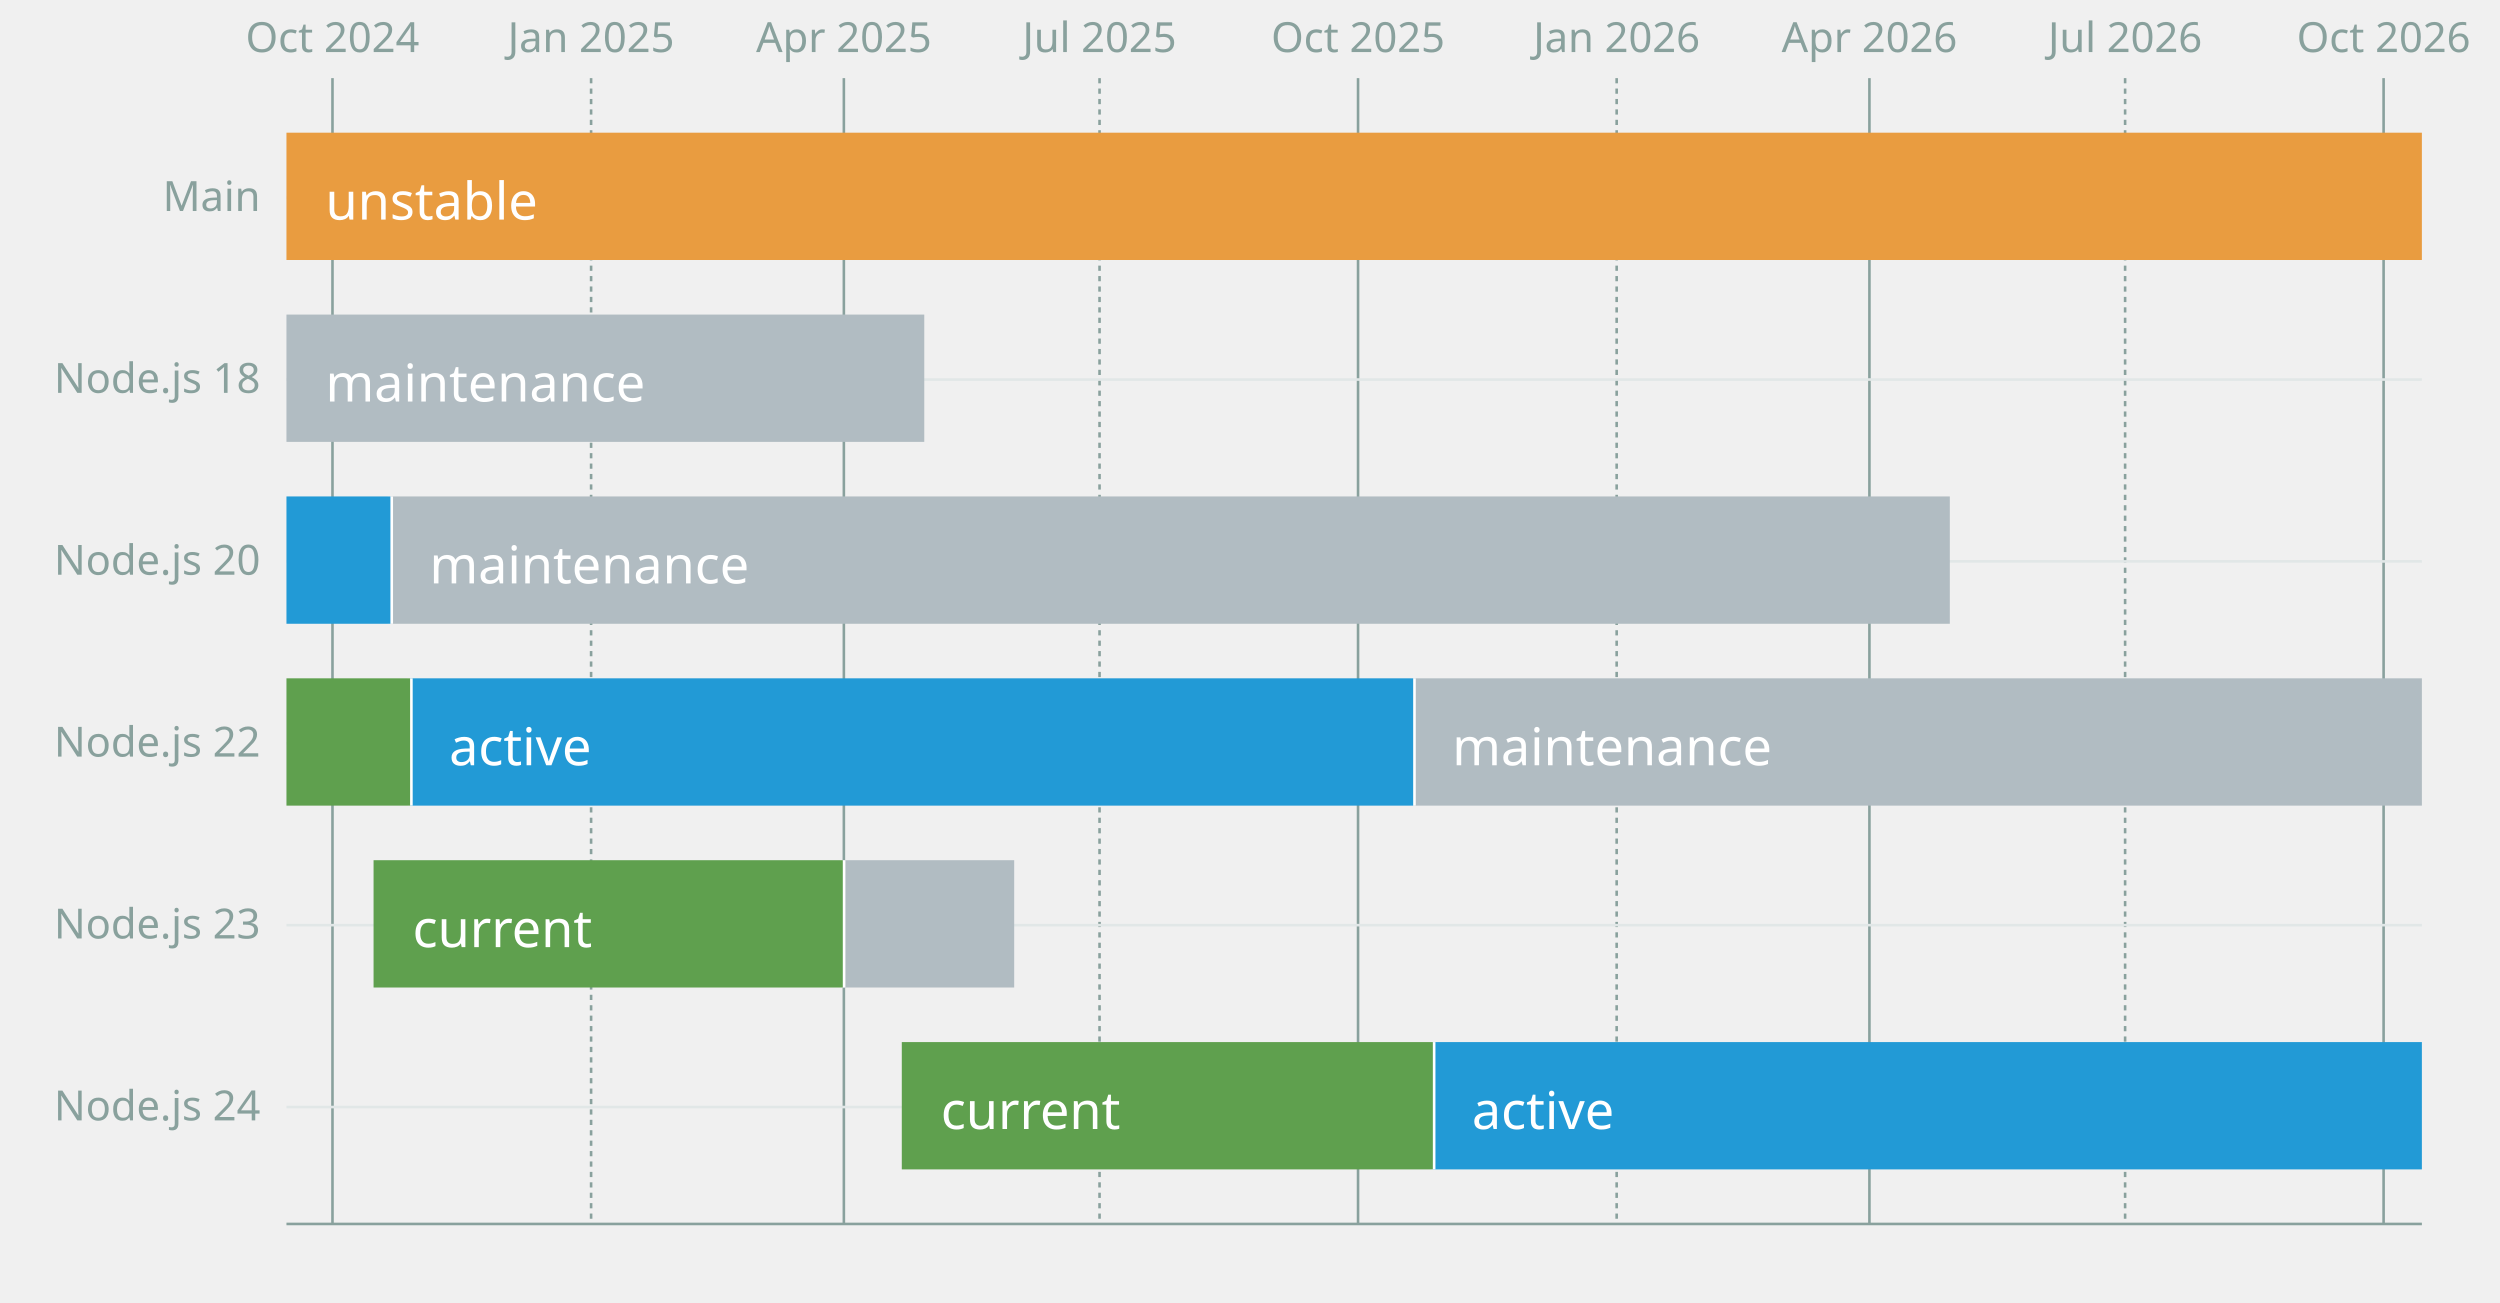
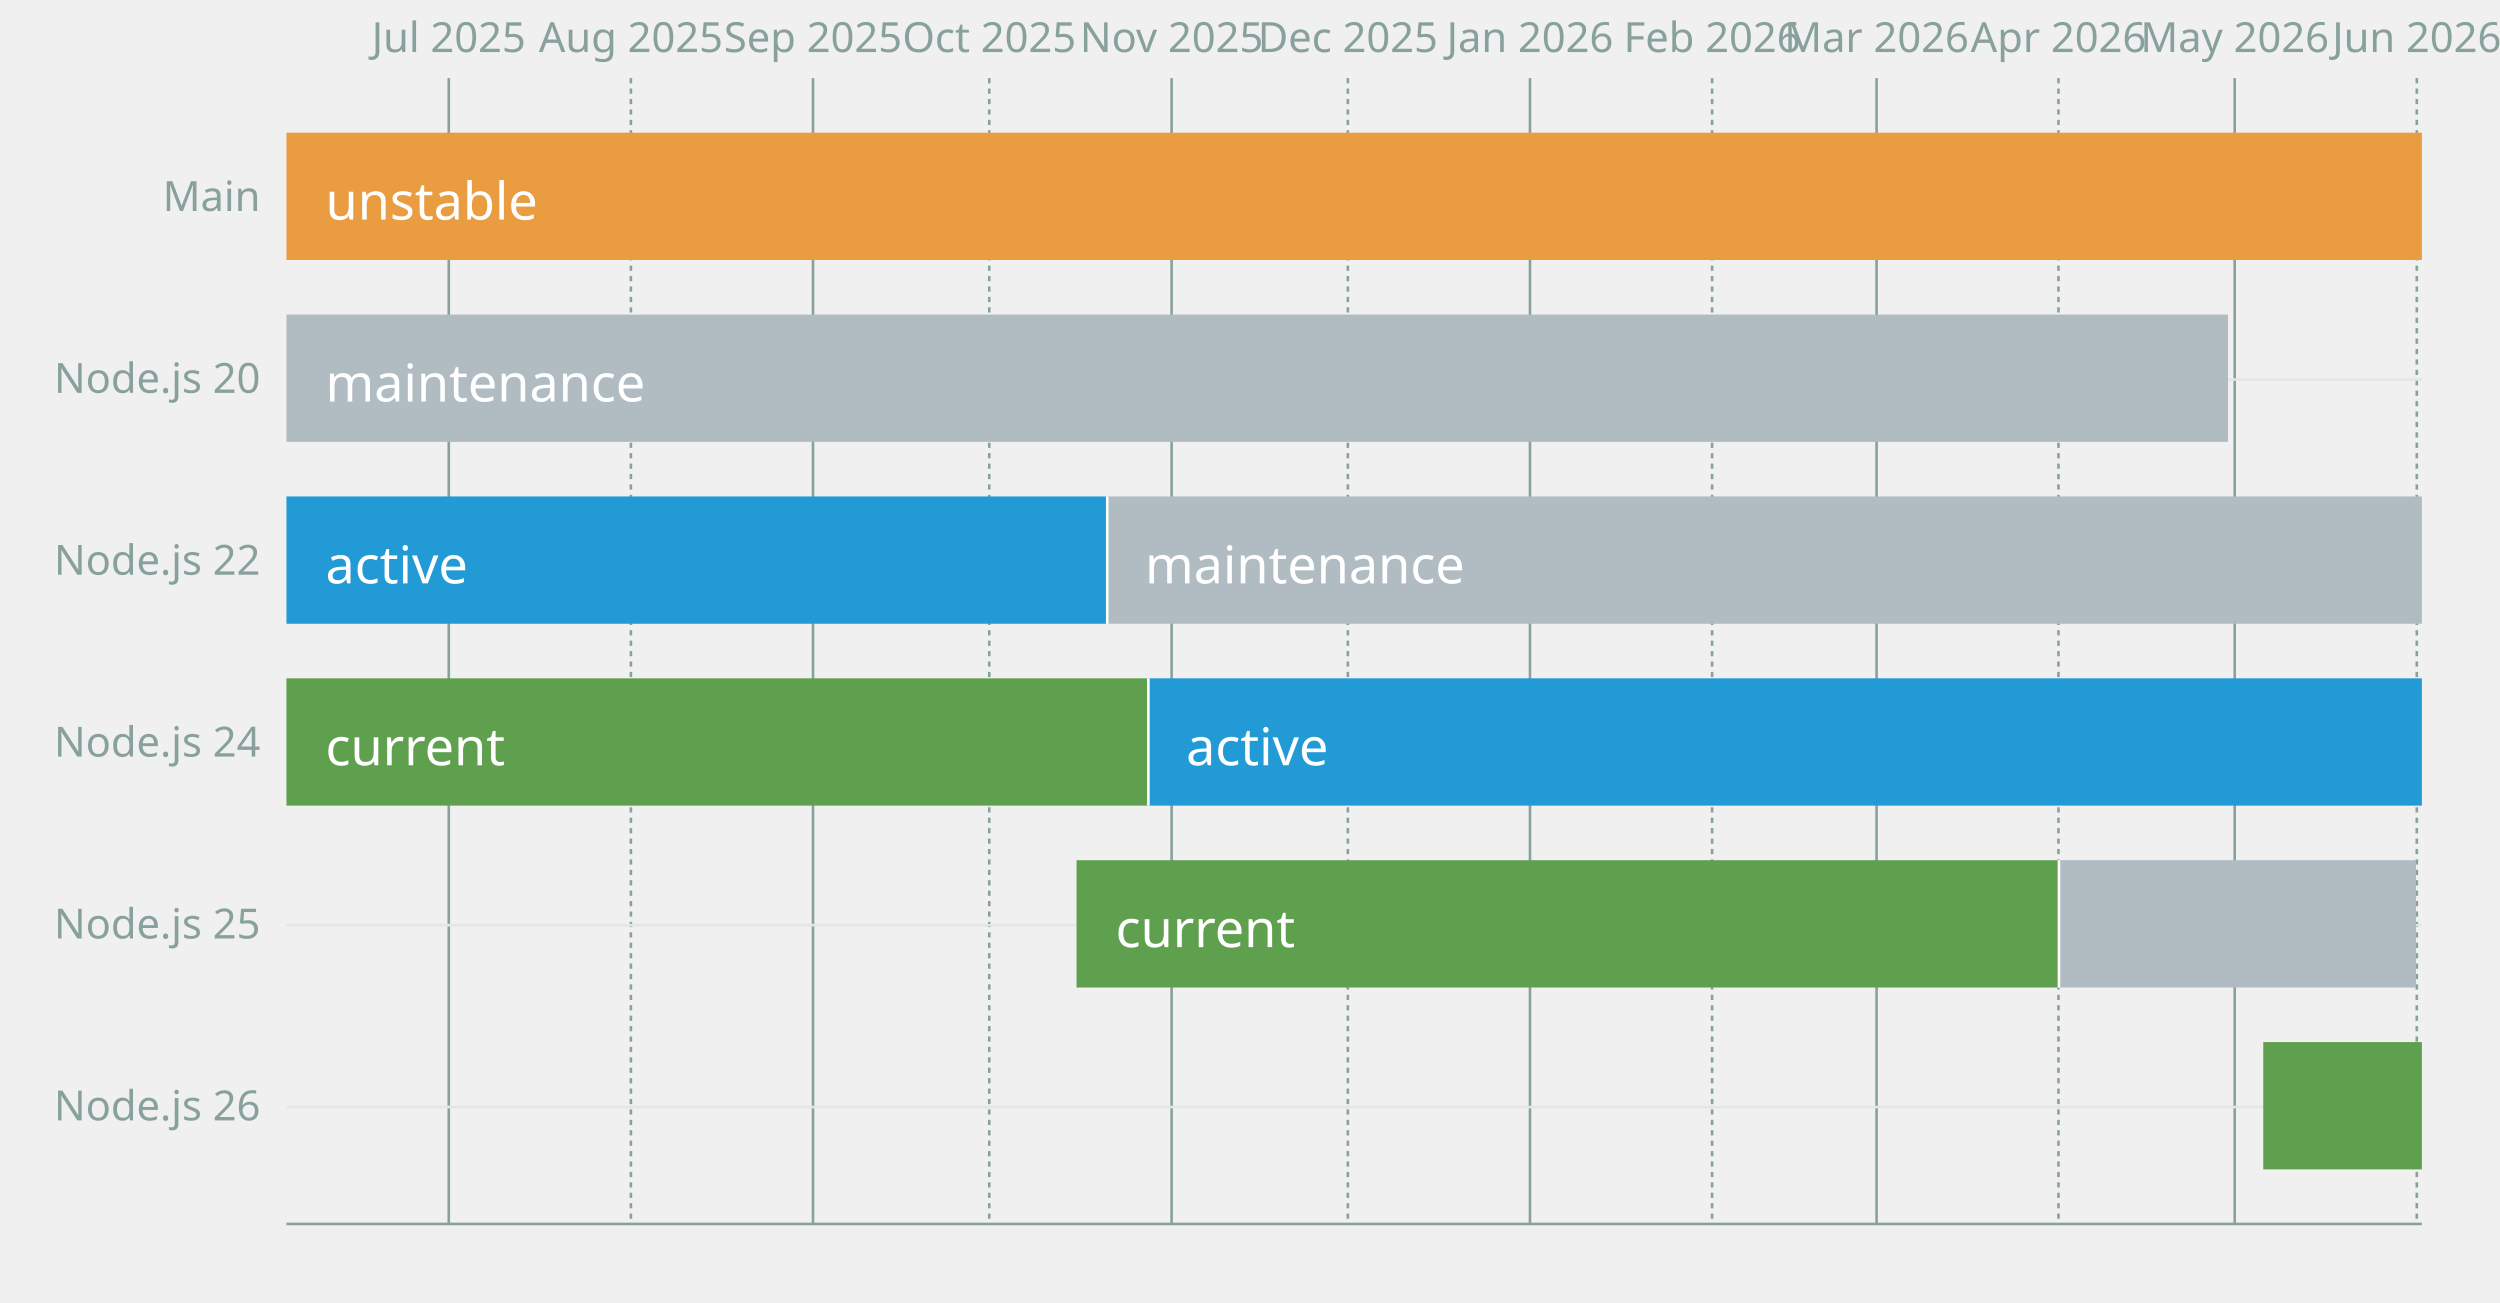
<svg xmlns="http://www.w3.org/2000/svg" width="960" height="500">
  <defs>
    <style type="text/css"> 
.current {
  fill: #5fa04e;
}
.active {
  fill: #229ad6;
}
.maintenance {
  fill: #b1bcc2;
}
.unstable {
  fill: #e99c40;
}
.bar-join {
  fill: #ffffff;
}
.bar-join.unstable, .bar-join.current {
  display: none;
}
.tick text {
  font: 16px sans-serif;
  fill: #89a19d;
}
.axis--y .tick text {
  text-anchor: end;
}
.label {
  fill: #fff;
  font: 20px sans-serif;
  font-weight: 100;
  text-anchor: start;
  dominant-baseline: middle;
  text-transform: uppercase;
} </style>
  </defs>
  <g id="bar-container" transform="translate(110, 30)">
    <g class="axis axis--x" fill="none" font-size="10" font-family="sans-serif" text-anchor="middle">
-       <g class="tick" opacity="1" transform="translate(17.17325,0)">
+       <g class="tick" opacity="1" transform="translate(61.82929,0)">
        <line stroke="#89a19d" y2="440" x1="0.5" x2="0.5" />
-         <text fill="#000" y="0" x="0.5" dy="-10">Oct 2024</text>
-       </g>
-       <g class="tick" opacity="1" transform="translate(116.4814,0)">
-         <line stroke="#89a19d" y2="440" x1="0.5" x2="0.5" stroke-dasharray="2,2" />
-         <text fill="#000" y="0" x="0.5" dy="-10">Jan 2025</text>
-       </g>
-       <g class="tick" opacity="1" transform="translate(213.5417,0)">
-         <line stroke="#89a19d" y2="440" x1="0.5" x2="0.5" />
-         <text fill="#000" y="0" x="0.5" dy="-10">Apr 2025</text>
-       </g>
-       <g class="tick" opacity="1" transform="translate(311.7259,0)">
-         <line stroke="#89a19d" y2="440" x1="0.5" x2="0.5" stroke-dasharray="2,2" />
        <text fill="#000" y="0" x="0.5" dy="-10">Jul 2025</text>
      </g>
-       <g class="tick" opacity="1" transform="translate(410.989,0)">
+       <g class="tick" opacity="1" transform="translate(131.7622,0)">
+         <line stroke="#89a19d" y2="440" x1="0.5" x2="0.5" stroke-dasharray="2,2" />
+         <text fill="#000" y="0" x="0.5" dy="-10">Aug 2025</text>
+       </g>
+       <g class="tick" opacity="1" transform="translate(201.6951,0)">
        <line stroke="#89a19d" y2="440" x1="0.5" x2="0.5" />
+         <text fill="#000" y="0" x="0.5" dy="-10">Sep 2025</text>
+       </g>
+       <g class="tick" opacity="1" transform="translate(269.3722,0)">
+         <line stroke="#89a19d" y2="440" x1="0.5" x2="0.5" stroke-dasharray="2,2" />
        <text fill="#000" y="0" x="0.5" dy="-10">Oct 2025</text>
      </g>
-       <g class="tick" opacity="1" transform="translate(510.2971,0)">
+       <g class="tick" opacity="1" transform="translate(339.3991,0)">
+         <line stroke="#89a19d" y2="440" x1="0.5" x2="0.5" />
+         <text fill="#000" y="0" x="0.5" dy="-10">Nov 2025</text>
+       </g>
+       <g class="tick" opacity="1" transform="translate(407.0761,0)">
        <line stroke="#89a19d" y2="440" x1="0.5" x2="0.5" stroke-dasharray="2,2" />
+         <text fill="#000" y="0" x="0.5" dy="-10">Dec 2025</text>
+       </g>
+       <g class="tick" opacity="1" transform="translate(477.0091,0)">
+         <line stroke="#89a19d" y2="440" x1="0.5" x2="0.5" />
        <text fill="#000" y="0" x="0.5" dy="-10">Jan 2026</text>
      </g>
-       <g class="tick" opacity="1" transform="translate(607.3575,0)">
+       <g class="tick" opacity="1" transform="translate(546.942,0)">
+         <line stroke="#89a19d" y2="440" x1="0.5" x2="0.5" stroke-dasharray="2,2" />
+         <text fill="#000" y="0" x="0.5" dy="-10">Feb 2026</text>
+       </g>
+       <g class="tick" opacity="1" transform="translate(610.1072,0)">
        <line stroke="#89a19d" y2="440" x1="0.5" x2="0.5" />
+         <text fill="#000" y="0" x="0.5" dy="-10">Mar 2026</text>
+       </g>
+       <g class="tick" opacity="1" transform="translate(679.9461,0)">
+         <line stroke="#89a19d" y2="440" x1="0.5" x2="0.5" stroke-dasharray="2,2" />
        <text fill="#000" y="0" x="0.5" dy="-10">Apr 2026</text>
      </g>
-       <g class="tick" opacity="1" transform="translate(705.5417,0)">
+       <g class="tick" opacity="1" transform="translate(747.6232,0)">
+         <line stroke="#89a19d" y2="440" x1="0.5" x2="0.5" />
+         <text fill="#000" y="0" x="0.5" dy="-10">May 2026</text>
+       </g>
+       <g class="tick" opacity="1" transform="translate(817.5561,0)">
        <line stroke="#89a19d" y2="440" x1="0.5" x2="0.5" stroke-dasharray="2,2" />
-         <text fill="#000" y="0" x="0.5" dy="-10">Jul 2026</text>
-       </g>
-       <g class="tick" opacity="1" transform="translate(804.8048,0)">
-         <line stroke="#89a19d" y2="440" x1="0.5" x2="0.5" />
-         <text fill="#000" y="0" x="0.5" dy="-10">Oct 2026</text>
+         <text fill="#000" y="0" x="0.5" dy="-10">Jun 2026</text>
      </g>
    </g>
    <g class="axis axis--y" fill="none" font-size="10" font-family="sans-serif" text-anchor="start">
      <g class="tick" opacity="1" transform="translate(0,45.39683)">
        <line stroke="#e1e7e7" x2="820" y1="0.5" y2="0.5" />
        <text fill="#000" x="0" y="0.5" dy="0.32em" dx="-10">Main</text>
      </g>
      <g class="tick" opacity="1" transform="translate(0,115.2381)">
        <line stroke="#e1e7e7" x2="820" y1="0.5" y2="0.5" />
-         <text fill="#000" x="0" y="0.5" dy="0.32em" dx="-10">Node.js 18</text>
+         <text fill="#000" x="0" y="0.5" dy="0.32em" dx="-10">Node.js 20</text>
      </g>
      <g class="tick" opacity="1" transform="translate(0,185.0794)">
        <line stroke="#e1e7e7" x2="820" y1="0.5" y2="0.5" />
-         <text fill="#000" x="0" y="0.5" dy="0.32em" dx="-10">Node.js 20</text>
+         <text fill="#000" x="0" y="0.5" dy="0.32em" dx="-10">Node.js 22</text>
      </g>
      <g class="tick" opacity="1" transform="translate(0,254.9206)">
        <line stroke="#e1e7e7" x2="820" y1="0.5" y2="0.5" />
-         <text fill="#000" x="0" y="0.5" dy="0.32em" dx="-10">Node.js 22</text>
+         <text fill="#000" x="0" y="0.5" dy="0.32em" dx="-10">Node.js 24</text>
      </g>
      <g class="tick" opacity="1" transform="translate(0,324.7619)">
        <line stroke="#e1e7e7" x2="820" y1="0.5" y2="0.5" />
-         <text fill="#000" x="0" y="0.5" dy="0.32em" dx="-10">Node.js 23</text>
+         <text fill="#000" x="0" y="0.5" dy="0.32em" dx="-10">Node.js 25</text>
      </g>
      <g class="tick" opacity="1" transform="translate(0,394.6032)">
        <line stroke="#e1e7e7" x2="820" y1="0.5" y2="0.5" />
-         <text fill="#000" x="0" y="0.5" dy="0.32em" dx="-10">Node.js 24</text>
+         <text fill="#000" x="0" y="0.5" dy="0.32em" dx="-10">Node.js 26</text>
      </g>
      <line y1="440" y2="440" x2="820" stroke="#89a19d" />
    </g>
    <g>
      <rect class="bar unstable" x="0" y="20.952" width="820" height="48.889" />
      <rect class="bar-join unstable" x="-1" y="20.952" width="2" height="48.889" style="opacity: 0;" />
      <text class="label" x="15" y="47.397" style="opacity: 1;">unstable</text>
    </g>
    <g>
-       <rect class="bar maintenance" x="0" y="90.794" width="244.921" height="48.889" />
+       <rect class="bar maintenance" x="0" y="90.794" width="745.555" height="48.889" />
      <rect class="bar-join maintenance" x="-1" y="90.794" width="2" height="48.889" style="opacity: 0;" />
      <text class="label" x="15" y="117.238" style="opacity: 1;">maintenance</text>
    </g>
    <g>
-       <rect class="bar maintenance" x="39.921" y="160.635" width="598.816" height="48.889" />
-       <rect class="bar-join maintenance" x="38.921" y="160.635" width="2" height="48.889" style="opacity: 1;" />
-       <text class="label" x="54.921" y="187.079" style="opacity: 1;">maintenance</text>
+       <rect class="bar maintenance" x="314.678" y="160.635" width="505.322" height="48.889" />
+       <rect class="bar-join maintenance" x="313.678" y="160.635" width="2" height="48.889" style="opacity: 1;" />
+       <text class="label" x="329.678" y="187.079" style="opacity: 1;">maintenance</text>
    </g>
    <g>
-       <rect class="bar active" x="0" y="160.635" width="39.921" height="48.889" />
+       <rect class="bar active" x="0" y="160.635" width="314.678" height="48.889" />
      <rect class="bar-join active" x="-1" y="160.635" width="2" height="48.889" style="opacity: 0;" />
-       <text class="label" x="15" y="187.079" style="opacity: 0;">active</text>
+       <text class="label" x="15" y="187.079" style="opacity: 1;">active</text>
    </g>
    <g>
-       <rect class="bar maintenance" x="432.658" y="230.476" width="387.342" height="48.889" />
-       <rect class="bar-join maintenance" x="431.658" y="230.476" width="2" height="48.889" style="opacity: 1;" />
-       <text class="label" x="447.658" y="256.921" style="opacity: 1;">maintenance</text>
+       <rect class="bar active" x="330.469" y="230.476" width="489.531" height="48.889" />
+       <rect class="bar-join active" x="329.469" y="230.476" width="2" height="48.889" style="opacity: 1;" />
+       <text class="label" x="345.469" y="256.921" style="opacity: 1;">active</text>
    </g>
    <g>
-       <rect class="bar active" x="47.474" y="230.476" width="385.184" height="48.889" />
-       <rect class="bar-join active" x="46.474" y="230.476" width="2" height="48.889" style="opacity: 1;" />
-       <text class="label" x="62.474" y="256.921" style="opacity: 1;">active</text>
+       <rect class="bar current" x="0" y="230.476" width="330.469" height="48.889" />
+       <rect class="bar-join current" x="-1" y="230.476" width="2" height="48.889" style="opacity: 0;" />
+       <text class="label" x="15" y="256.921" style="opacity: 1;">current</text>
    </g>
    <g>
-       <rect class="bar current" x="0" y="230.476" width="47.474" height="48.889" />
-       <rect class="bar-join current" x="-1" y="230.476" width="2" height="48.889" style="opacity: 0;" />
-       <text class="label" x="15" y="256.921" style="opacity: 0;">current</text>
+       <rect class="bar maintenance" x="680.134" y="300.317" width="137.61" height="48.889" />
+       <rect class="bar-join maintenance" x="679.134" y="300.317" width="2" height="48.889" style="opacity: 1;" />
+       <text class="label" x="695.134" y="326.762" style="opacity: 0;">maintenance</text>
    </g>
    <g>
-       <rect class="bar maintenance" x="213.632" y="300.317" width="65.816" height="48.889" />
-       <rect class="bar-join maintenance" x="212.632" y="300.317" width="2" height="48.889" style="opacity: 1;" />
-       <text class="label" x="228.632" y="326.762" style="opacity: 0;">maintenance</text>
+       <rect class="bar current" x="303.399" y="300.317" width="376.735" height="48.889" />
+       <rect class="bar-join current" x="302.399" y="300.317" width="2" height="48.889" style="opacity: 0;" />
+       <text class="label" x="318.399" y="326.762" style="opacity: 1;">current</text>
    </g>
    <g>
-       <rect class="bar current" x="33.447" y="300.317" width="180.184" height="48.889" />
-       <rect class="bar-join current" x="32.447" y="300.317" width="2" height="48.889" style="opacity: 0;" />
-       <text class="label" x="48.447" y="326.762" style="opacity: 1;">current</text>
-     </g>
-     <g>
-       <rect class="bar active" x="440.211" y="370.159" width="379.789" height="48.889" />
-       <rect class="bar-join active" x="439.211" y="370.159" width="2" height="48.889" style="opacity: 1;" />
-       <text class="label" x="455.211" y="396.603" style="opacity: 1;">active</text>
-     </g>
-     <g>
-       <rect class="bar current" x="236.289" y="370.159" width="203.921" height="48.889" />
-       <rect class="bar-join current" x="235.289" y="370.159" width="2" height="48.889" style="opacity: 0;" />
-       <text class="label" x="251.289" y="396.603" style="opacity: 1;">current</text>
+       <rect class="bar current" x="759.091" y="370.159" width="60.909" height="48.889" />
+       <rect class="bar-join current" x="758.091" y="370.159" width="2" height="48.889" style="opacity: 0;" />
+       <text class="label" x="774.091" y="396.603" style="opacity: 0;">current</text>
    </g>
  </g>
</svg>
